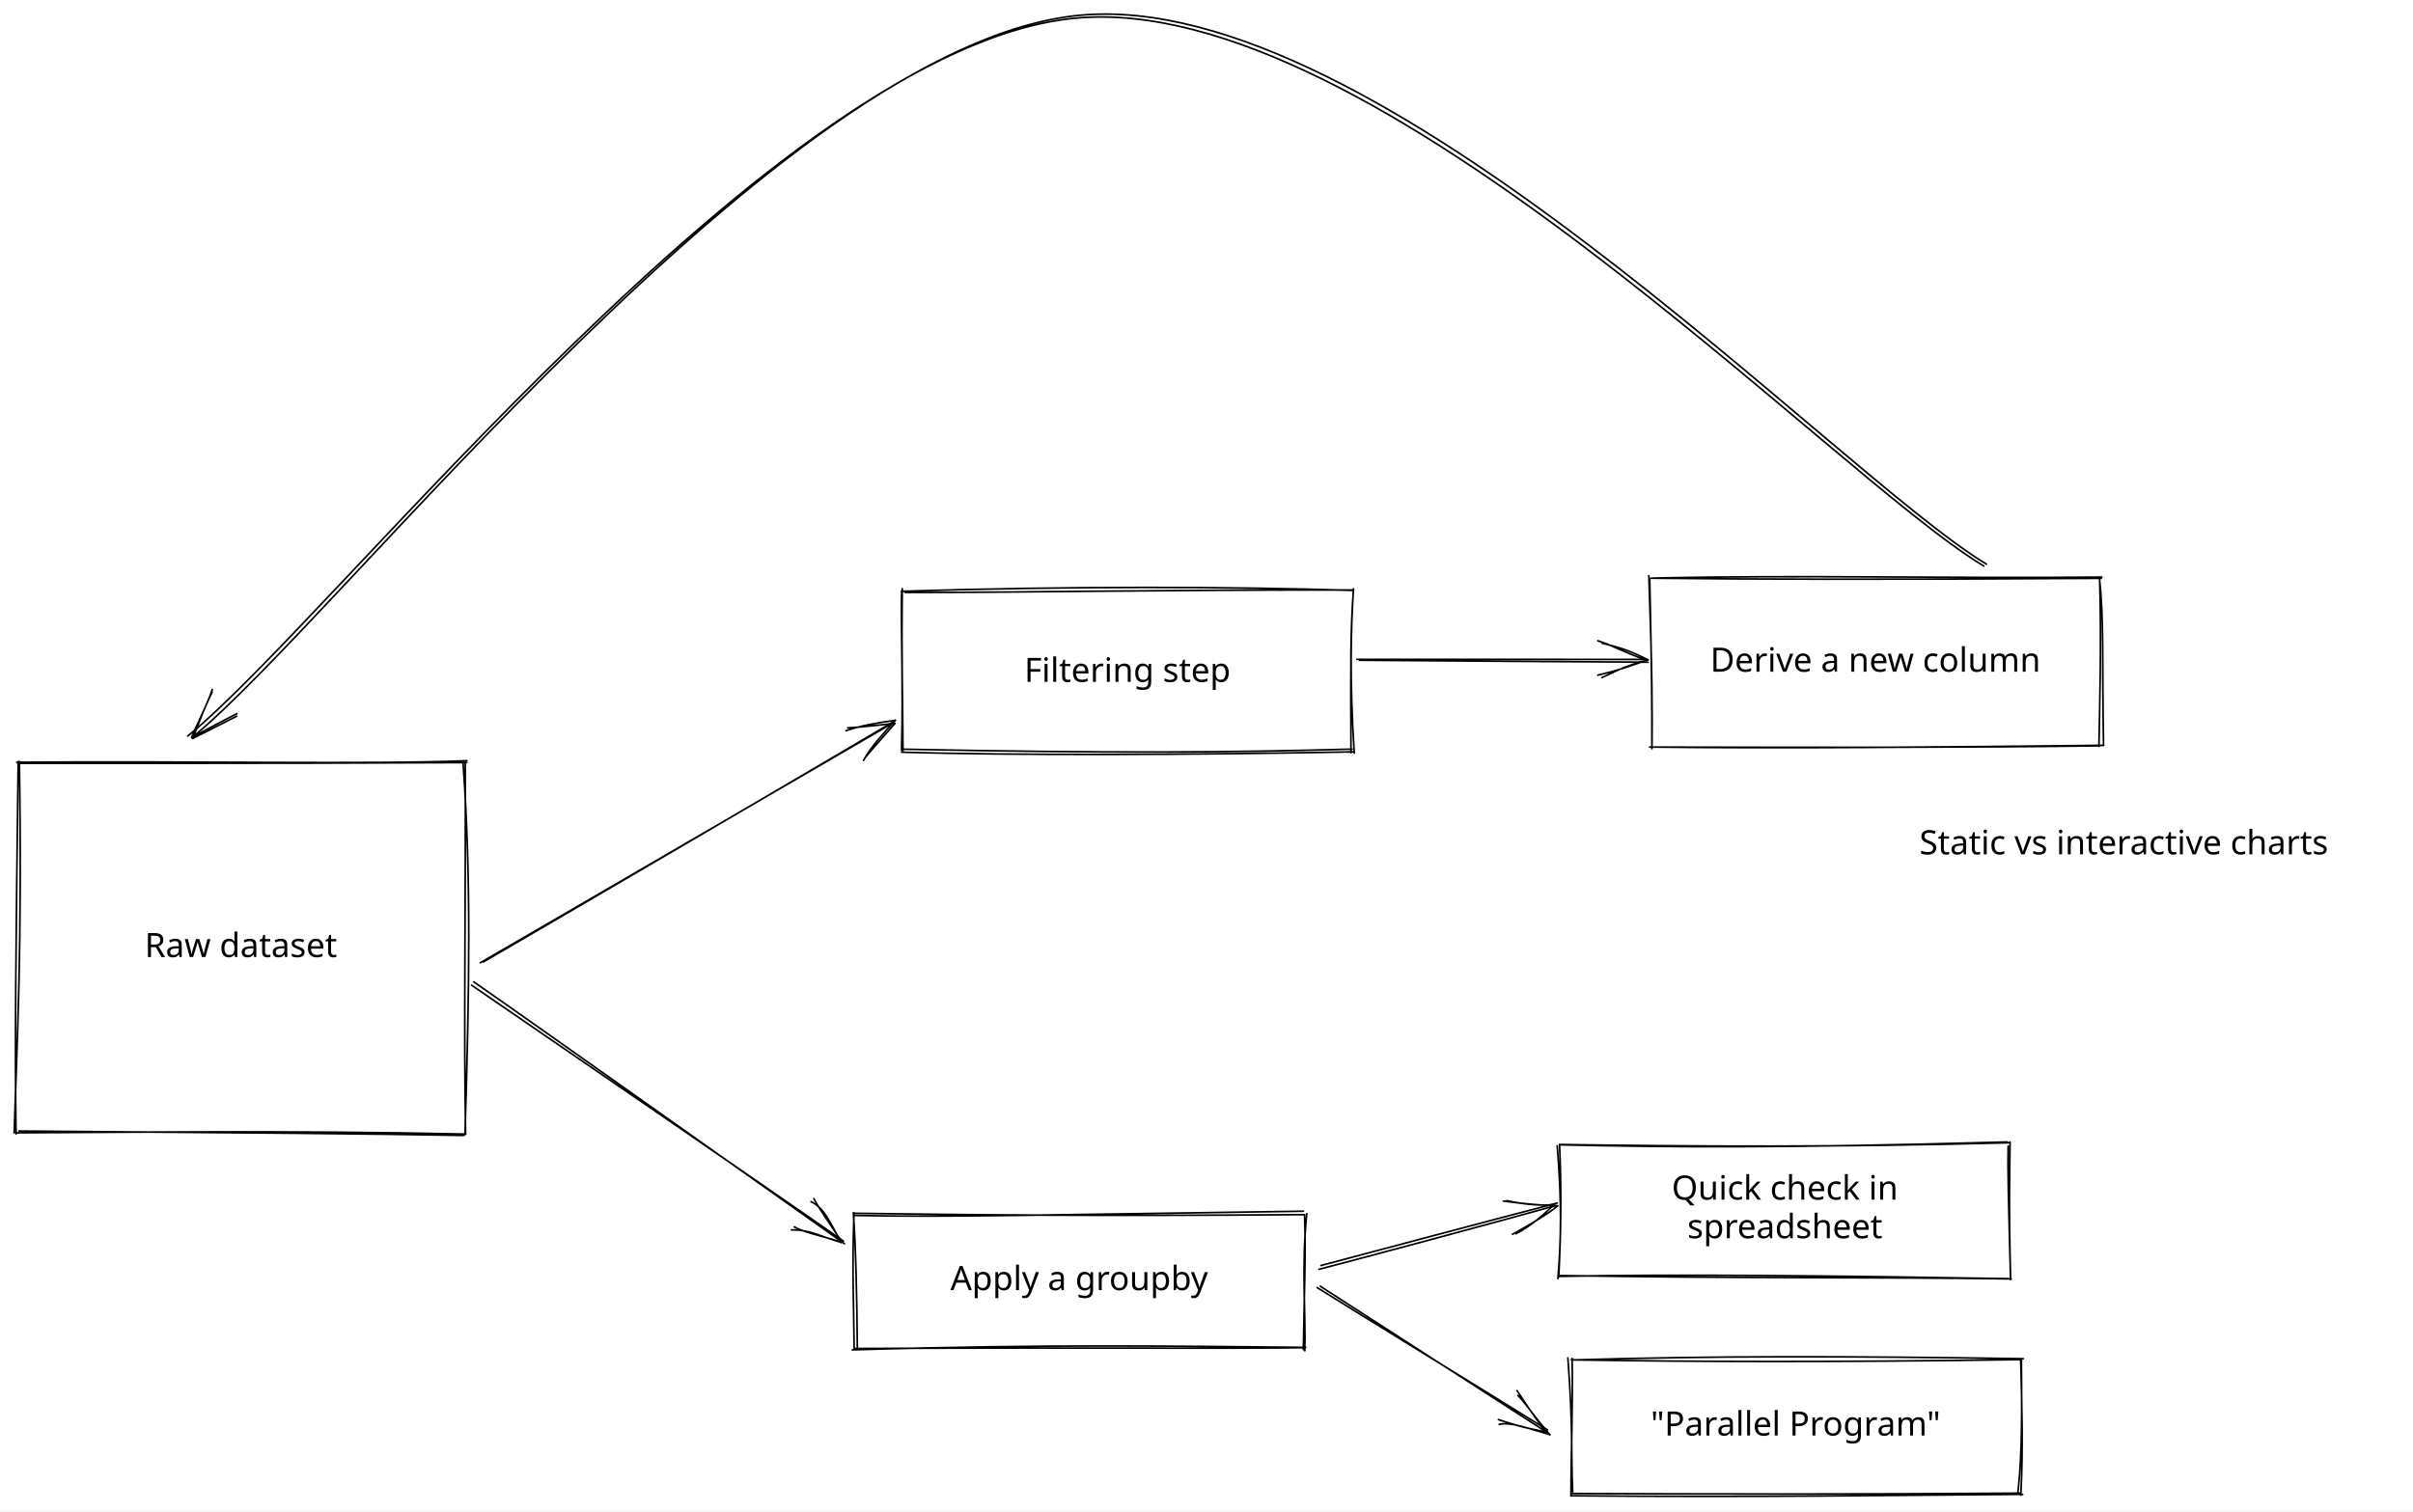
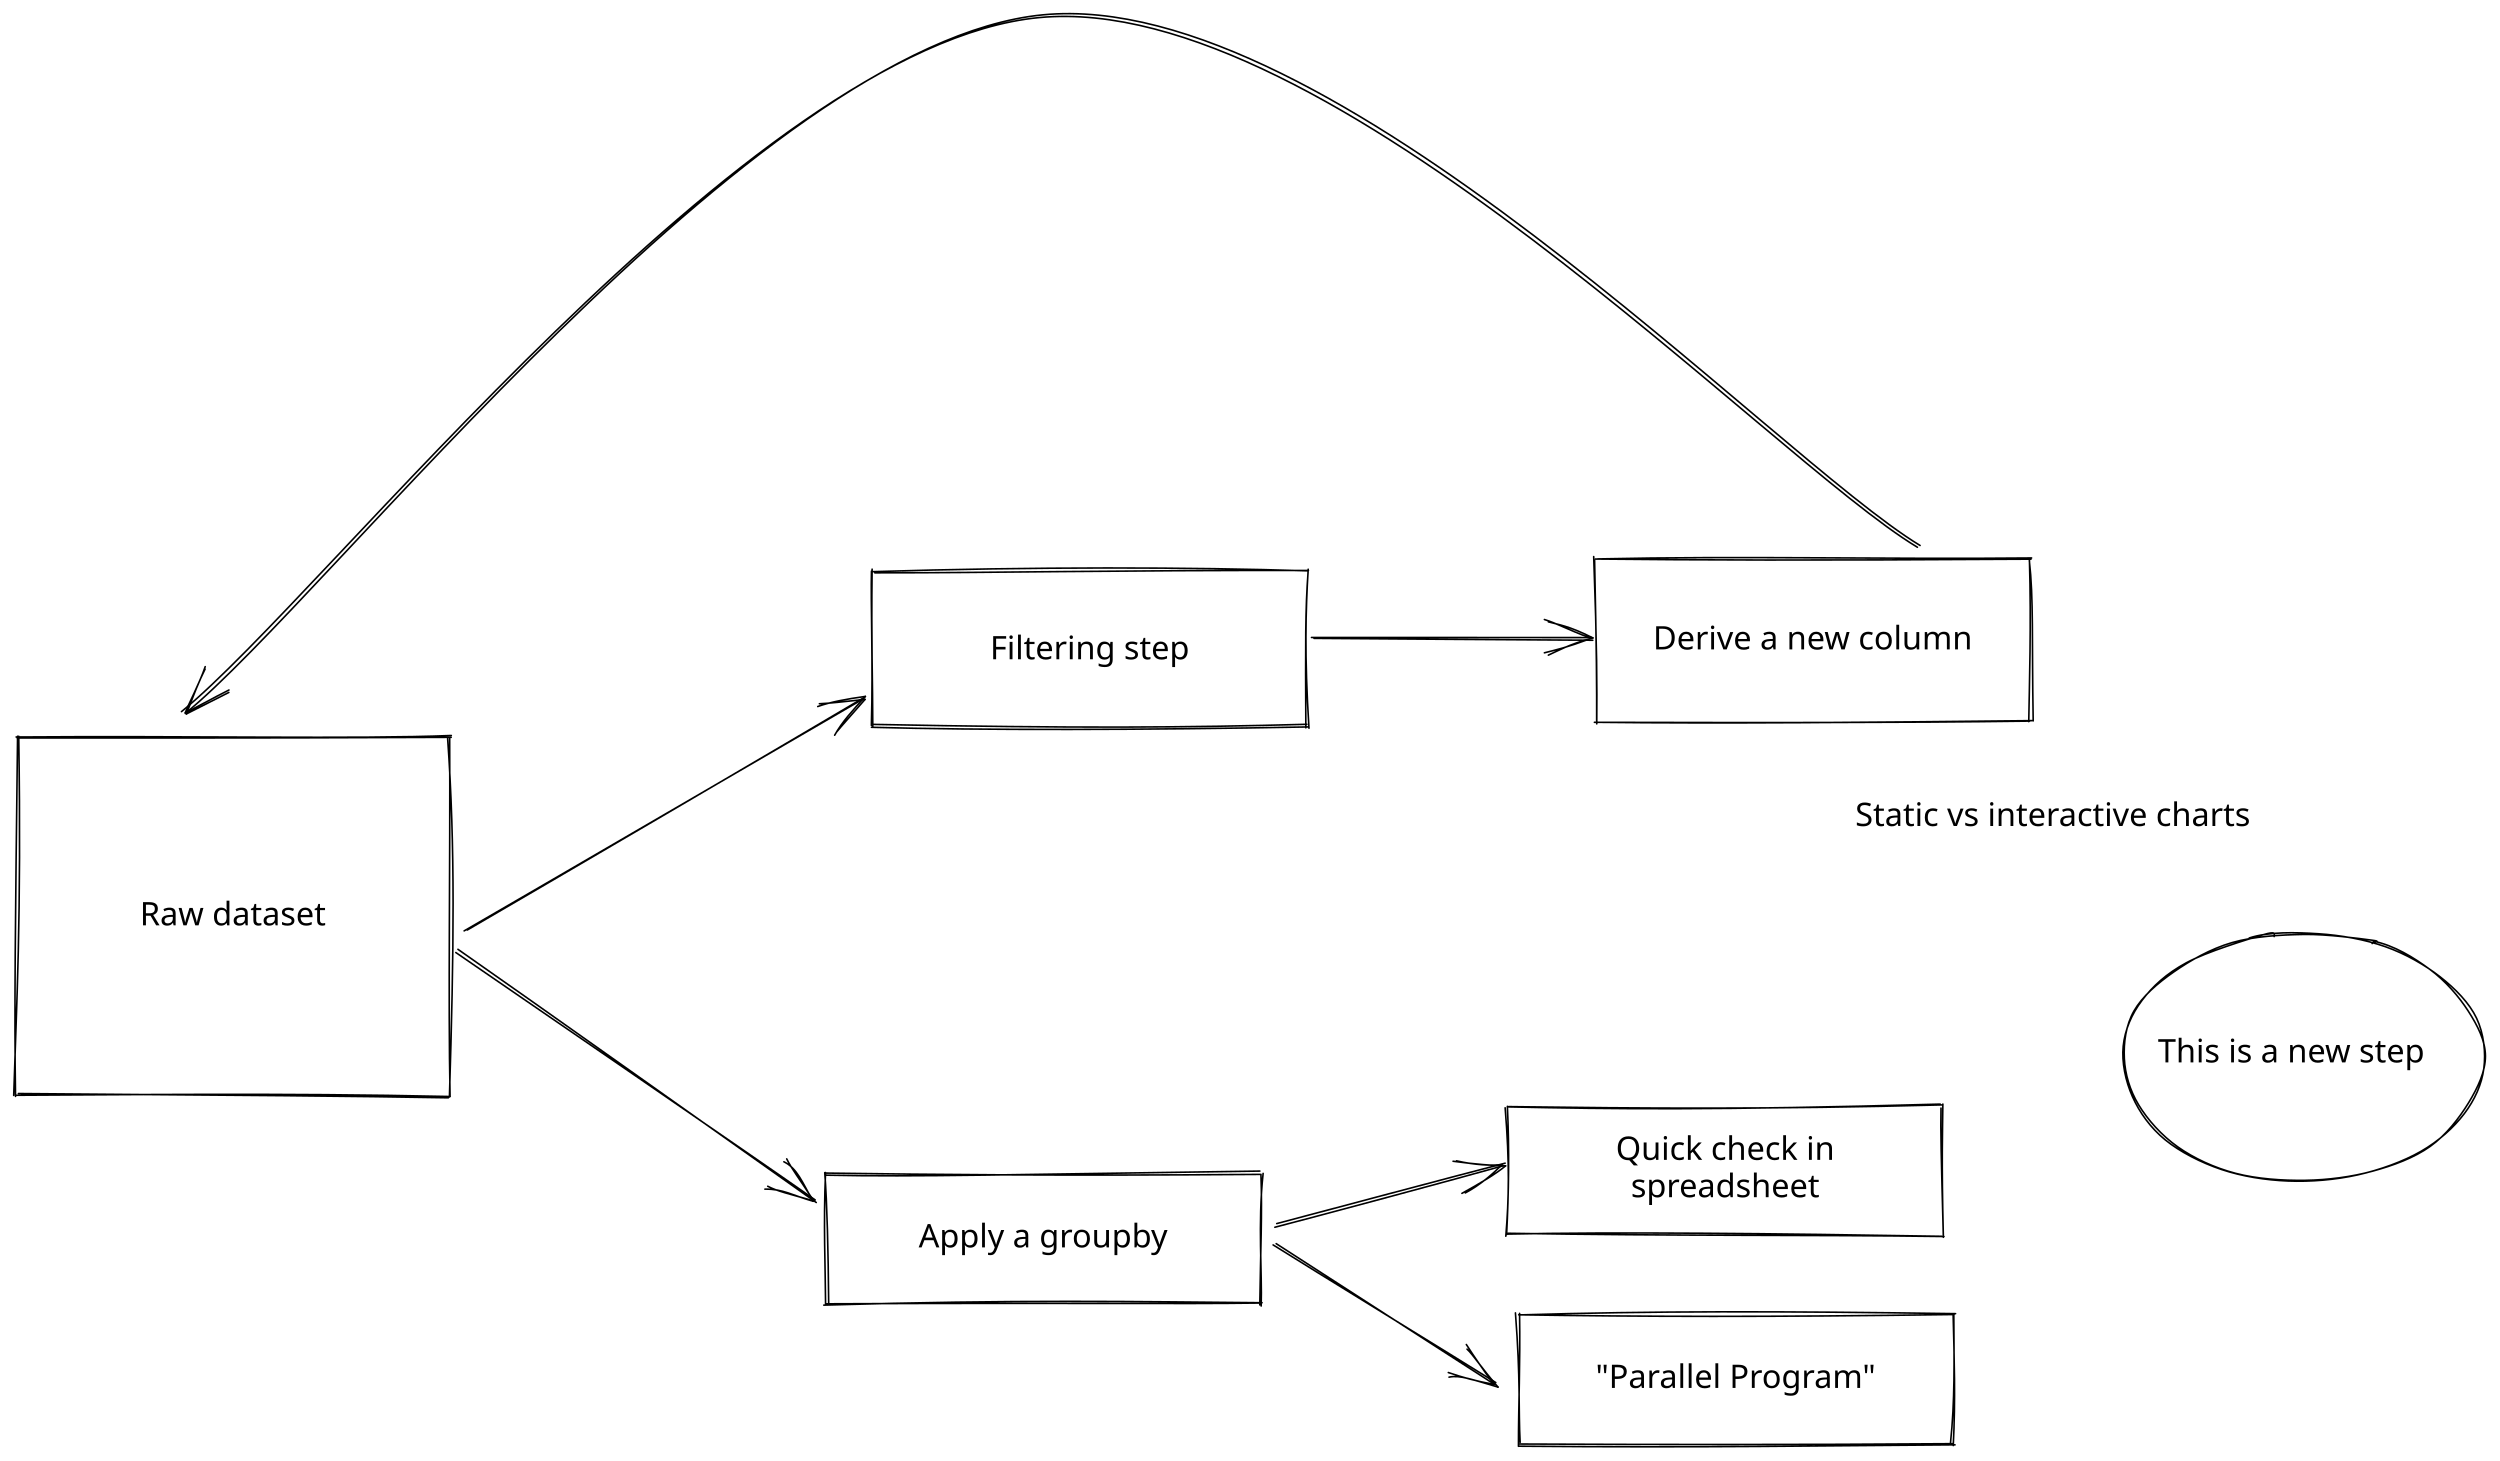
- <svg xmlns="http://www.w3.org/2000/svg" version="1.1" viewBox="0 0 1437.217 900.277" width="1437.217" height="900.277">
+ <svg xmlns="http://www.w3.org/2000/svg" version="1.1" viewBox="0 0 1540.548 900.277" width="3081.096" height="1800.554">
  
-   eyJ2ZXJzaW9uIjoiMSIsImVuY29kaW5nIjoiYnN0cmluZyIsImNvbXByZXNzZWQiOnRydWUsImVuY29kZWQiOiJ4nOVcXGtT28hcdTAwMTL9zq9wsV9j7Tx6Xlt161x1MDAxNoRHXGKBkEA2kLtblLBlW0F+RJIhZGv/+/ZcYmLJetmA7XVyTVx1MDAxNbY10qg10+d0n9bIf200XHUwMDFhm/HdyNv8rbHpfW25gd9cdTAwMGXd281cdTAwMTd2+41cdTAwMTdG/nCATSz5XHUwMDFlXHLHYSvZs1x1MDAxN8ej6Ldff+274bVcdTAwMTePXHUwMDAyt+U5N340doMoXHUwMDFlt/2h01x1MDAxYfZ/9WOvXHUwMDFm/df+P3b73n9Gw347XHUwMDBlnfQkTa/tx8Pw/lxcXuD1vUFcdTAwMWNh7//D743GX8n/jHWh14rdQTfwklx1MDAwM5KmjIGE5LdcdTAwMWVcdTAwMGZcdTAwMDeJsUCUXHUwMDExmnI+2cGPdvB0sdfG1lx1MDAwZZrspS3tZFx1MDAxY1r7L8/c8X6kTt5cdTAwMWbt0Pari8NblZ6141x1MDAwN8FpfFx1MDAxN9yPhNvqjcOMTVFcdTAwMWNcdTAwMGWvvY9+O+5hO81tn1x1MDAxY1x1MDAxN1xycVx1MDAxMNKjwuG421x1MDAxYnhRNHXMcOS2/PjObstcXN/9IPzWSLd8xW+GOlxcaFxyWlx1MDAxMlx1MDAwNsCJnLQmx0vhKKNcdTAwMDXn3HAmtYCcYS+HXHUwMDAxTlx1MDAwNVx1MDAxYfZcdTAwMGJJXqlpV27ruov2XHLak33i0Fx1MDAxZEQjN8RcdEv3u324ZCaVw4FQ0IZcdKUpXHUwMDEzk116nt/txXZcdTAwMWZGXHUwMDFjKZRhXHUwMDFhpFRGap2a4yXzXCI5lUCwZdJgbVx1MDAxOFx1MDAxZLRcdTAwMTNcdTAwMGb5Mz+sPTdcdTAwMWM9XGbfZmS/ZOy3pu/m3SvrYpmpP/990Pkw6n67YjtvW6/3z/pcdTAwMDfHL48mfU35Y+x9jTcnXHJ/vyjvdmrvXHUwMDE3855wZrf3XHUwMDA3m+7lzY7eoTf+9qDz6cDcbJ9v6XJr3TBcdTAwMWPezt3v5f7+eTdcdTAwMTZb4+bx3u7xu1x1MDAwZruhOlxcQL+td0EnOmT9t1x1MDAxZMBJP7ncXHUwMDFmUdhdQL9vzcuPw63PXt+92lVXzd7ng09v5lx1MDAxY4eHT6lDjUdt955cdTAwMWFcdTAwMTAz0kiqqGRcIvXhwFx1MDAxZlxcY+NgXHUwMDFjXHUwMDA06bZh6zplk42MwVx1MDAwNVx1MDAxNpvyg1xmgdFcZlx1MDAwNHJcdTAwMDTGXHUwMDE5XHUwMDA3UNrMzV/1Tryu/CXr+ItJcCRTYJRkXHUwMDEyKWN57CXSvlO6SmPHXHUwMDAzPXHJQSut02tYXHUwMDE4PdW6XCLjXHUwMDA0XHUwMDFl4YrpnFx1MDAwZlx1MDAwN/Gp/81LQuXU1j2371x1MDAwN3dT05b4KFr63r1toFx1MDAwNW7kxdlcdTAwMDGNPDyx7YmqqUO2XHUwMDAyvztIYI6X4oVTXlx1MDAxZftcdTAwMTj1Jzv0/XY7XHUwMDFix1toh4t9hlx1MDAwN/PE32Hod/2BXHUwMDFinJWYWYu92lxmglx1MDAwYl5cdEAhQHAw8yPw9LrDTj6aL03OfXVcdTAwMTDvtVx1MDAwMn/vfN1cdTAwMTEoqXa0XHUwMDAySijmXGKSSDaFQMlcdTAwMWSqqSCUXHUwMDE4XHUwMDA0ozF5u1x1MDAxNplA6FwiXHUwMDA0jcxDXHUwMDEwMzpGOMhMy5JThFmxvLv7jl9dnF50T76dvTqLX+1cXH7rn/3bsbzz+lC+/rh91jmIY1x1MDAwNYe9a341llx1MDAwYouNYECl47+k2Ijhr1xumlx1MDAxNFx1MDAwM4bRkmdYe1x1MDAxNjbLZ2ndscl4XHI2jXHkirApSrBZXGaPXHUwMDE4qbikgi0he5/ljepcdTAwMTHe+LzwuOdcdTAwMDdcdTAwMTjm/EG3XHUwMDExxd6oPELqqaNcdTAwMTZcdTAwMTYhZ8SXfITMWVpcdTAwMGLCe1x1MDAxMihBoVx1MDAxMJVcdTAwMTkqxXReMK4lnVx1MDAxYoX1dLemKOQobbVRXHUwMDAy30FOlVx1MDAxNJJcdTAwMWNVg0OEsqKXXHUwMDBiapjiy4MhgKNcdTAwMTmhqOiZ0ZxcYlZEJVx1MDAwNepcYpsrM2GEocaIXHUwMDAySlxyQSZB/oTHwzQx9okw1VxcZ4DxXGKYRrFcdTAwMWLG2/6gja6MjWm0Q6i2xva8xFx1MDAwMc1cdTAwMThm5lJQqVxyXv2EXHUwMDBm7NW5I8uWjlx1MDAxZDduXHUwMDE41Sg4THaHhypUXVx1MDAxYfqw8yTobnqD9lxmk7hBtYBcdTAwMDBRynBcdTAwMWNxLlx1MDAwYiZJh1xu3C4pxVx1MDAwMWLAKm0qXHUwMDA3fsGmwI3il8N+349x5E+G/iDOj3AylFtcdTAwMTbrPc9t51vxmrJteVJcdTAwMTjZXHUwMDFlp1x1MDAxM6X0UyNcdTAwMDVN8mXy+c9cdTAwMTele1f7sn01i26cdriRfX9a1s9Mfut3UkNrQOJUzJ9Z6IO3W01cdTAwMTW1hkTdnsSjYfTq9de1r1x1MDAxYlKC0lx1MDAxYVx1MDAwMakwiTJcdTAwMDJIOlx1MDAxZfZ4gZ5JXHUwMDExKFRcdTAwMWJcdTAwMDSM4CvO+rPmfy9cZkpMgSQsQXjXZdHbX0THO+Utdb5cdTAwMTN0XHUwMDA3o2jr/ZX0n1NcdTAwMTdcXFbSP0ujlF/I8rVE/TCsX73xO7XUhDFcdTAwMDGcPSbbrGWpSu3DVX7rhKCQXHUwMDEzXHUwMDE5YXT+skS9XHUwMDE3ry9BmWqCMuDIXHUwMDE1XHUwMDEx1JzSXHUwMDA3pMBEWNA0JVuJ9nmsNz5P++ygnLjxXHUwMDFhbmPg3TZaw2DcXHUwMDFmrLREOCPU5lx1MDAwNVCZubVwrFRBUlarIK5cdMHQXHUwMDA0899prCfUNVx1MDAwNaQ21GG4XHUwMDFiXHUwMDExXHUwMDAy/S5bnLk/njuac0o141x1MDAxMlx1MDAxM6glXHUwMDE2I6iiXHUwMDBlJ0DsXVx1MDAwM41JPytTQVx1MDAwZTJcdTAwMDNTmGRcdTAwMTJlc0go1Fx1MDAxMbFBacL4XHUwMDEz8LqmXCKoSVx1MDAxYzxcdTAwMGKOP2hAOYRaiGdy6lx1MDAwN8mBSVx1MDAxZvIpXHUwMDAxlEmUWc30TMkxW1x1MDAwNlx1MDAxMYJzpKhcdTAwMDRFXHUwMDAwqFCcQ8Eq6mippDS24I5cdTAwMTNqoMqqclx1MDAwMihY9SNcdKFqd05aXHUwMDBijpz2t5F9f3xhh1amXHUwMDE4aIbWQor5XHUwMDE5rT7lWlNGo0xyx1x1MDAxOMA0wlx1MDAxMKIyKZc9XHUwMDFltKOAXHUwMDExjrrc2NVcdTAwMTM6Z9dcdTAwMDJcdM2mOnh6RlxmQ0LKJDNcdTAwMTM+XHUwMDAzplx1MDAxZK1xXHUwMDFm5Fx1MDAwZsOVyNRuvicgmCdJwtGJVktoNlx1MDAwMVkwoc2B+Fx1MDAwMoMohytCwWp3pD2S6vspLlKAsldKjkhCJtLfsTSbzuaoXHUwMDEwlZxcdTAwMTBcdTAwMTlZYthkYOdcZqNcclx1MDAxNPmYXG5cdTAwMDdcZoYhjJ3AuZbG/NBk1lx1MDAxNIBshr6I14TA4YRmXHUwMDBmb2Ku6nBGKVx1MDAwZb4wXHUwMDFhUTWzv0ps2Fx1MDAxNyVJkYjZPyO4XHUwMDE08EhyrFxclpG5u5VP94zNcXBW5y9cdTAwMTD5bVx1MDAxMnz58p6Mdc8/9C+OYuHRcP3JkYGD0yQ1XHUwMDBlLKcsV/QmzEFyXHUwMDA0w1x1MDAwMIfdgF5i0TvDdalcdTAwMDArVrUltatENHtCVftZXHUwMDAyTFx1MDAxMvUk/nuSXHUwMDAwO41dXHUwMDE0TI2bqOFbJeW2YitwWmg/WlqqxCpuRVx1MDAwNV4nrtFh8XBUJcKmri2vuGrtq4Vibb1cdTAwMTZoZb1cdTAwMTbJ3pbYyfz3oHT37vZ6a7fpXHUwMDA1hzQ+OjjWXHUwMDFmfj9orjtcdTAwMWMxZ3cosqqkRFx1MDAxOJlZmJakKtxClWpitFx1MDAwML3MNZ4ltVx1MDAxMF2o1VK7ck1opI3FQ3FC8CV1v1x1MDAxMVr9+eLz/uvL+Czw31/v9bhcdTAwMGLrWK1dbll1ScPwjNWWXHUwMDE1/c4qWpdfyJzmnvtcdTAwMTeXJ+yD9IM3u1x1MDAxMH1++fXzl73LXHUwMDA1jG5cdTAwMWJ+J5dbh2fhrrd3XHUwMDAxg0/hbUv0XHUwMDE3Vlxc1ipzZ3JZxWXBKte8Yf7MXHUwMDEwupDyyyw2rfe2tWVTUcOmqFxuySrYdL7KsrJr3TBcdFpcdTAwMDKZ1nmiXHUwMDAy/ihPfF5eszVcdTAwMWFcdTAwMDV3XHK3kVxc2tXdaovK9flAPsXJm1pcdTAwMGLByupcdTAwMGKTolxug1SAoELAI0BYz81rXG5CzFx1MDAwZlx1MDAxY4bKTlPFUN/J6Ts8zCjMaVx1MDAxNMpI1M5W3S1cdTAwMGaHjDiCSWozScBMs+yGtOCOMlx1MDAwNjmBXHUwMDAzXHUwMDA1yCSbk1WpRGPGYzLL9X+CcjKXSlx1MDAxYVx1MDAwMpzjXGYxQSb+2EiryYKjXHUwMDE4toNmdGZccn1jOWtq0CQhjNJEXHUwMDExY280KG5cbiZJh6MmXHUwMDAzdClNmObVNpXDvmDTj1R9qfRk+yr4cNrbRvb9aVx1MDAwMlxyKovJnCE2gM9fLolcdTAwMDbxhTd4t3d7yPm3fnxxcrizf7juZEZcdCVcdTAwMGVIRYCBUorCdE7BXHJzpL27gUwllSBK5CxbuUhDS7hcdTAwMDKzYonWVlx1MDAxZjvxmzftq63PrYCFveb+kalYmvEzS7QlXHLD4iXasrTULOlXPkBpt99cdTAwMTlrgaGxlvwqpZSufkZBSqU1xsb5K1P1brG+zCdqmFx1MDAwZohx6IqYr0xQXHUwMDE17/xTtJNyJVl6vStRVE/O1Z6kqN6N/dZ1o9Xz8L8/aPyBw1x1MDAxNmJcblx1MDAxMvW8isf6MmsrXHUwMDE3Kq9mhPO8vMrZnbW6XHUwMDE2oZVKi1ev3DFga1x1MDAwMIbMn5vUM+GaXCJUSyulNLWVXHUwMDBlKoHny1x1MDAxZNIhmlx1MDAxOcxcdTAwMDWMfVxuVy6v4mFcdTAwMTd1g2RGa0WsaOBFuHLlXHUwMDE4+1x1MDAxMIWR2q5ccmd58GpOlJQgflx1MDAxZZ2VPChgNGhMylx1MDAxOVxiZUTxQVx1MDAwMeOgp1IuXHUwMDAwx0ajzMwqsaeImtmrdlx1MDAwNDDJtFD26TKOSqpgXHUwMDEyziSXWinBtOF2+b6psqmcXHUwMDAwXG42/UhCq9KR7auZ9+G0t43s+5OElqj+xVx1MDAxM6GxkT5m1Y7oxd+O5DvZfNXVrYPWuUtOO2tfNsJ8Qzpa2p9cZkC+YkRP05lg1JFcdTAwMDbHXHUwMDFlW9E5s+H/31x1MDAxMVrSXG4tnokxK1x1MDAxMVpH+1/lJ/bpSrNX58dtc7zduVx1MDAxZfT+n4TWLIVRPkBzmvvjXGKtn+amlVx1MDAxNJVcdTAwMTUmZGNtmMkm9LOYr1x1MDAxZVx1MDAxZWvLfIzWMVx1MDAxZphVMd+cz0RQXCKAXGKSUYQrXHUwMDExWjhcdTAwMDKZ/HDZQuuPzVx1MDAxMzd0g8BcdTAwMGJcdTAwMWEn4bBcdTAwMWK6/T82V3r/akZcdTAwMTTPXHUwMDBirFJ7ayFZKa2AVkJSMZx2UGr+p5TqOWpNIalRPIGyXHUwMDA0xJJlnnRcbpGgtENcdTAwMTRqLmV/OIgs8dfXUFx1MDAxYqBcdTAwMWRcXNlcdTAwMDXAXHUwMDE080Ba8kyEXHUwMDE2jqBEgSGA3EFkcVx0nf2dIYXEsWpx9cj4MYe4mkNcdTAwMTRl5Ep2va7hXHUwMDA0XHUwMDE5RCkqJGhSfIxcXDucMy6U/ZlcdTAwMGJcdTAwMGWUPHFccnE9aKdtUjhKyOj2MThOXGYpeXxcdTAwMDJcdTAwMWPDOJco4SnGXHUwMDA2XHUwMDBlUDDqh1JXlc5sX1x1MDAwNTdOu9vIvtvMJTnBpjtcdTAwMWHZdYneZDrQrf32XHUwMDAz0adXuXnje7fbReD90kleliOT8bRU5Nlr/evvjb//XHUwMDAxMOFF0yJ9
+   eyJ2ZXJzaW9uIjoiMSIsImVuY29kaW5nIjoiYnN0cmluZyIsImNvbXByZXNzZWQiOnRydWUsImVuY29kZWQiOiJ4nOVcXGtT28hcdTAwMTL9zq9wsV9j7Tx6Xlt161x1MDAxNu9cdTAwMTBcdTAwMDIhgWwgd7coYcu2QH5Eknlt7X/fXHUwMDFlQyxZL1x1MDAxYrC9Tq53XHUwMDBix1x1MDAxYWnUmulzuk9rpL/WarX1+H7grf9WW/fuXHUwMDFhbuA3Q/d2/Y3dfuOFkd/vYVx1MDAxM1x1MDAxYv2O+sOwMdqzXHUwMDEzx4Pot19/7brhtVx1MDAxN1x1MDAwZlx1MDAwMrfhOTd+NHSDKFx1MDAxZTb9vtPod3/1Y69cdTAwMWL91/49crvef1x1MDAwNv1uM1x1MDAwZZ3kJHWv6cf98PFcXF7gdb1eXHUwMDFjYe//w9+12l+jvynrQq9cdTAwMTG7vXbgjVx1MDAwZVx1MDAxODWlXGYkJLv1qN9cdTAwMWJcdTAwMTlcdTAwMGJEXHUwMDE5oSnn41x1MDAxZPxoXHUwMDFiT1x1MDAxN3tNbG2hyV7S0lx1MDAxY41DY2/r1Fx1MDAxZO5F6vjT4TZtvj0/uFXJWVt+XHUwMDEwnMT3weNIuI3OMEzZXHUwMDE0xWH/2vviN+NcdTAwMGW208z28XFRXHUwMDFmXHUwMDA3ITkq7Fx1MDAwZtudnlx1MDAxN0VcdTAwMTPH9Fx1MDAwN27Dj+/tttT1PVx1MDAwZcJvtWTLXHUwMDFk/jLU4UJr0JIwXHUwMDAwTuS4dXS8XHUwMDE0jjJacM5ccmdSXHUwMDBiyFx1MDAxOLbVXHUwMDBmcCrQsF/I6JOYduk2rttoX6853idcdTAwMGXdXjRwQ5ywZL/bp0tmUjlcdTAwMWNcYlx1MDAwNW2YUJoyMd6l4/ntTmz3YcSRQlx1MDAxOaZBSmWk1ok53mheJKdcdTAwMTJcYraMXHUwMDFirFxyg/3myEP+zFx1MDAwZWvHXHJcdTAwMDdPw7dcdTAwMWXZXHUwMDFmKfut6TtZ90q7WGrqz37vtT5cdTAwMGbaXHUwMDBml2z7Q+Pd3ml3/2jrcNzXhD/G3l28Pm74+01xt1x1MDAxM3u/mfWEU7t9PNi0L2629Ta98Td7ra/75mbzbENcdTAwMTdb64Zh/3bmfi/29s7asdhcdTAwMTjWj3Z3jj5+3lx01cFcdTAwMWP6bXxcZlrRXHUwMDAx635oXHUwMDAxTvrxxd6Aws5cdTAwMWP6/WC2vvQ3rryue7mjLuudq/2v72dcdTAwMWOHp38lXHUwMDBlNVx1MDAxYzTdR2pAzEgjqaKSicSHXHUwMDAzv3eNjb1hXHUwMDEwJNv6jeuETdZSXHUwMDA251hswlx1MDAwZlJcdTAwMDRGU1x1MDAxMMhcdTAwMTBcdTAwMThnXHUwMDFjQGkzM39VO/Gq8pes4i8mwZFMgVGSSaSMxbGXSPpO6CqJXHUwMDFkT/TEJVx1MDAwN620Tq5hbvRU6YqMXHUwMDEzeIYrJnPe78Un/oM3XG6VXHUwMDEzW3fdrlx1MDAxZtxPTNvIR9HST+5tXHItcCMvTlx1MDAwZmjk4YltT1RNXHUwMDFjslx1MDAxMfjt3lxi5ngpXjjh5bGPUX+8Q9dvNtNxvIF2uNhnuD9L/O2HftvvucFpgZmV2KvMILjgpVx1MDAwMFx1MDAxNFx1MDAwMlx1MDAwNFx1MDAwNzM7XHUwMDAyT65b7PiL+Vbn3Ff78W4j8HfPVlx1MDAxZIGSakcroIRijiCJZFx1MDAxM1xilNyhmlxuQolBMFx1MDAxYZO1a55cdITOQ9DILFx1MDAwNDGjY4SDTLUsOEWYXHUwMDE2y9s7XHUwMDFm+eX5yXn7+OH07Wn8dvvioXv6b8fy1rtcdTAwMDP57svmaWs/jlx1MDAxNVx1MDAxY3Su+eVQzi02glx1MDAwMZWM/4JiI4a/MmhSXGZcdTAwMThGS55i7WnYLJ6lVccm41x1MDAxNdg0xpFLwqYowGY+PGKk4pJcbraA7H2aN6pneOPrwuOuXHUwMDFmYJjze+1aXHUwMDE0e4PiXGKpJ46aW4ScXHUwMDEyX7JcdTAwMTEyY2klXGJcdTAwMWZJoFx1MDAwMIVClGaoXHUwMDE003nBuJZ0Zlx1MDAxNFbT3YqikKO01UZcdPxcdTAwMDY5UVJcdTAwMTjlqFx1MDAxYVx1MDAxY1wilFx1MDAxNb1cXFDDXHUwMDE0X1x1MDAxY1xmXHUwMDAxXHUwMDFjzVxiRUXPjOZEsDwqKVBH2FxcmVx0I1xmNUbkUGpcYjJcdPInPFx1MDAxZqYjY19cYlPNdVxuXHUwMDE4z4BpXHUwMDE0u2G86fea6MrYmEQ7hGpjaM9LXHUwMDFj0IxhZi5cdTAwMDWV2uDVj/nAXp07sGzp2HHjhlGNgsOkd3iqQlWloU87j4PuutdrTjGJXHUwMDFiVFx1MDAwYlxiXHUwMDEwpVxmx1x1MDAxMecyZ5J0qMDtklJcdTAwMWMgXHUwMDA2rNSmYuDnbFxu3Cje6ne7fowjf9z3e3F2hEdDuWGx3vHcZrZcdTAwMTWvKd2WJYWB7XEyUUr+VUtAM/ox/vefb1xu9y73Zfup59046XAt/f2yrJ+Z7NbvpIbWgMSpmD2z0PtcdTAwMWY26ipq9Im6PY5cdTAwMDf96O27u5WvXHUwMDFiUoLSXHUwMDFhXHUwMDAxqTCJMlx1MDAwMkgyXHUwMDFl9niBnklcdTAwMTEoVFx1MDAxYlx1MDAwNIzgS8760+Z/L1xmSkyBJCxAeFdl0ZvfRMs74VxydbZcdTAwMWS0e4No49Ol9F9TXHUwMDE3XFxU0j9No1x1MDAxNF/I4rVE9TCsXr3xO7VUhDFcdTAwMDGcPSfbrGSpUu3DVXbrmKCQXHUwMDEzXHUwMDE5YXT2skS1XHUwMDE3ry5BmXKCMuDIJVx1MDAxMdSM0lx1MDAwN6TARFjQJCVbivZ5rje+Tvtso5y48Wpurefd1lx1MDAxYf1g2O0ttUQ4JdRmXHUwMDA1UJG5lXAsVUFSlqsgrlx0wdBcdTAwMDSz32msJtRcdTAwMTVcdTAwMDWkNtRhuFx1MDAxYlx1MDAxMVx1MDAwMv0uXZx5PJ47mnNKNeNcdTAwMTJcdTAwMTOoXHUwMDA1XHUwMDE2I6iiXHUwMDBlJ0DsXVx1MDAwM41JPytSQVx1MDAwZTJcdTAwMDNTmGRcdTAwMTJlc0jI1Vx1MDAxMbFBacL4XHUwMDBi8LqiXCKoTlx1MDAxYzxcdTAwMGKOP2hAOYRaiKdy6ifJgUlcdTAwMWbyKVx1MDAwMZRJlFnN9ErJMV1cdTAwMDZcdTAwMTGCc6SoXHUwMDA0RVx1MDAwMKhQnEPOKupoqaQ0tuCOXHUwMDEzaqDMqmJcdTAwMDLIWfUjXHShcndcdTAwMWW15lx1MDAxYznpby39/fzCXHUwMDBlLU0x0FxmrYVcdTAwMTSzM1p1yrWijEaZ5I4xgGmEIUSlUi57PGhHXHUwMDAxI1x1MDAxY3W5sasndMauOVx1MDAxMppNdfD0jFx1MDAxOIaElEpmxnxcdTAwMDZMO1rjPshcdTAwMWaGK5Gq3XxPQDBPkoSjXHUwMDEzLZfQbFx1MDAwMjJnQptcdTAwMDHxOVx1MDAwNlFcdTAwMGVXhILV7kh7JNH3XHUwMDEzXFykXHUwMDAwZa+UXHUwMDFjkYRMpL9jaTqdzVAhKjghMrLEsMnAzlx1MDAxOUZcdTAwMWLI8zFcdTAwMTVcdTAwMGVcdTAwMThcZkNcdTAwMTg7gXMtjfmhyawuXHUwMDAw2VxmfVx1MDAxMa9cdIHDXHRNXHUwMDFmXsdcXNXhjFJcdTAwMWN8YTSiamp/pdiwXHUwMDFmSkZFXCJm/zOCS1x1MDAwMc8kx9JlXHUwMDE5qbtb2XTP2Fx1MDAxY1x1MDAwN2d19lx1MDAwMpHfJMG3b5/IUHf8XHUwMDAz//wwXHUwMDE2XHUwMDFlXHJXn1x1MDAxY1x1MDAxOTg4TVLjwHLKMkVvwlx1MDAxYyRHMFxmcNhccuhcdTAwMDVcdTAwMTa9U1xcl1xisHxVW1K7SkSzXHUwMDE3VLVfJcAkUS/iv1x1MDAxN1x0sJPYRcFUu4lqvlVSbiO2XHUwMDAyp4H2o6WFSqzkVlTgteJcblx1MDAxZFx1MDAxNvdcdTAwMDdlXCJs4tqyiqvSvkooVtZrgZbWa5HsbYmdzH5cdTAwMGZKt+9vrzd26l5wQOPD/SP9+ff9+qrDXHUwMDExc3aHXCKrSkqEkamFaaNUhVuoUk2MXHUwMDE2oFx1MDAxN7nGs6BcdTAwMTaic7VaaleuXHSNtDF/KI5cdL6g7jdAq6/Or/beXcSngf/perfDXVjFau1iy6pcdTAwMGJcdTAwMWGGV6y2LOl3WtG6+EJmNPfMP784Zp+lXHUwMDFmvN+B6Grr7urb7sVcdTAwMWNGt1x0v5OLjYPTcMfbPYfe1/C2IbpzKy5rlbozuajismCla94wf2ZcYl1I+GVcdTAwMWGbVnvbyrKpqGBTVIVkXHUwMDE5bDpbZVnZtW6YXHUwMDA0LYBMqzxRXHUwMDAxf5Ynvi6v2Vx1MDAxOFxmgvuaW1x1MDAxYl3a5f1yi8rV+UA2xcmaWlx0wdLqXHUwMDBik6JcZoNUgKBCwDNAWM3NK1xuQsxcdTAwMGZcdTAwMWOGyk5TxVDfyck7PMwozGlcdTAwMTTKSNTOVt0tXHUwMDBlh4w4gklqM0nATLPohrTgjjJcdTAwMDY5gVx1MDAwM1x1MDAwNUglm+NVqURjxmNSy/V/gnIyl0pcdTAwMWFcdTAwMDKc41xmMUHG/lhLqsmCo1x1MDAxOLaDZnRqXHJ9bTFratAkIYzSRFx1MDAxMWNvNChuciZJh6MmXHUwMDAzdClNmOblNlx1MDAxNcM+Z9OPVH0p9WT7yflw0tta+vtlXHUwMDAyXHJKi8mcITaAz14uiXrxudf7uHt7wPlDNz4/PtjeO1h1MqOEXHUwMDEyXHUwMDA3pFwiwEApRWEyp+CGOdLe3UCmkkpcdTAwMTAlMpYtXaShJVxcgVmyRGuqL634/fvm5cZVI2Bhp753aEqWZvzMXHUwMDEybUHDMH+JtigtNU36XHUwMDE1XHUwMDBmUNLtd8aaY2isJL9SKaXLn1GQUmmNsXH2ylS1W6wu84lcbuZcdTAwMDNiXHUwMDFjuiTmK1x1MDAxMlT5O/9cdTAwMTTtpFxcSZZcXO9SXHUwMDE01YtztVx1MDAxNymqj0O/cV1rdDz86/dqf+CwhZiCRFx1MDAxZK/ksb7U2sq5yqsp4TwrrzJ2p62uRGip0uLlK3dcZthcdTAwMWGAIbPnJtVMuKJcYtXSSilNbaWDSuDZcod0iGZcdTAwMDZzXHUwMDAxY5/ClYureNhF3SCZ0VpcdTAwMTErXHUwMDFheFx1MDAxZa5cXDnGPkRhpLZrw1lcdTAwMTa8mlx1MDAxMyUliJ9HZ41cdTAwMWVcdTAwMTQwXHUwMDFhNCblXGaEMlwi/6CAcdBTKVx1MDAxN4Bjo1FmppXYS0TN9FU7XHUwMDAymGRaKPt0XHUwMDE5RyWVM1x0Z5JLrZRg2nC7fN+U2VRMXHUwMDAwOZt+JKFV6sj2U8/6cNLbWvr7RUJLlL/xRGhspM9ZtSM68cOh/Cjrb9u6sd84c8lJa+XLRphvSEdL+8pcdTAwMDDkK0b0JJ1cdEZcdTAwMWRpcOyxXHUwMDE1nTNcdTAwMWT+/1x1MDAxZKElrdDiqVx1MDAxOLNcdTAwMTShdbh3J7+yr5eavT07apqjzdZ1r/P/JLSmKYziXHUwMDAxmtHcXHUwMDFmR2j9NDetpCitMCFcdTAwMWJrw0w6oZ/GfNXwWFnmY7SK+cAsi/lmfCaCXHUwMDEyXHUwMDAxRJCUXCJcXIrQwlx1MDAxMUjlh4tcdTAwMTZaf6xcdTAwMWa7oVx1MDAxYlx1MDAwNF5QO1x1MDAwZfvt0O3+sb7U+1dTonhWYFx1MDAxNdpbXHTJUmlcdTAwMDW0XHUwMDE0korhtINSsz+lVM1RK1xuSY3iXHSUJSA2WuZJJ1x1MDAxMFx0SjtEoeZS9sVBZIFvX0NtgHZwZVx1MDAxN1x1MDAwMFPMXHUwMDAzacEzXHUwMDExWjiCXHUwMDEyXHUwMDA1hlx1MDAwMHJcdTAwMDeR+SV09j1DXG6JY9ni6pnxY1x1MDAwNnE1gyhKyZX0el3DXHQyiFJUSNAk/1x1MDAxOLl2OGdcXCj7mlx1MDAwYlx1MDAwZZS8cFxycTVoJ21SOErI6PYxOE5cZil4fFx1MDAwMlx1MDAxY8M4lyjhKcZcdTAwMDZcdTAwMGWQM+qHUlelzmw/OTdOultLf5exmVx1MDAxN1x1MDAwNP4gKlx1MDAxNFe0qlYkmFx1MDAxMoqkXHUwMDE4YerboFx1MDAxZW6/3UHofonCmPWOjtyru08rv85cdTAwMTCHwNh7iEZJyVx052LylTNMS4dybojVmqhwXHUwMDE3+NwlY459slx1MDAwZVx1MDAxZN+ui1dF75NcdTAwMWPd0iRGW1hYemX5p1wicMowL1x1MDAxNHKZb2zTyj63mlKCi3p5IC2/+Vx1MDAwMJJqsG/anNldu2d7p+x+Q4Zbd+2dXHUwMDFi5LfOh8u9lXdXoNQhmPBxKoR9Od+Et+Jv20jxwzUmJLDAXHUwMDAwrGXeP/Or1LWkXGKd9Nv8luOOeMblZcSnXHUwMDFkP6rh/4/P3T77LUlcdTAwMGJaml5g1SPq1p5cdTAwMDLRujtcdTAwMTjY9eveOGzj5PjNp8tP+l6/8b3bzbx//NJcdTAwMWF9bK8jJFvIeHZq/vp77e9/XHUwMDAwNSvTOyJ9
  <defs>
    <style>
      @font-face {
        font-family: "Virgil";
        src: url("https://unpkg.com/@excalidraw/excalidraw-next@0.11.0-120c8f3/dist/excalidraw-assets/Virgil.woff2");
      }
      @font-face {
        font-family: "Cascadia";
        src: url("https://unpkg.com/@excalidraw/excalidraw-next@0.11.0-120c8f3/dist/excalidraw-assets/Cascadia.woff2");
      }
    </style>
  </defs>
-   <rect x="0" y="0" width="1437.217" height="900.277" fill="#ffffff" />
+   <rect x="0" y="0" width="1540.548" height="900.277" fill="#ffffff" />
  <g stroke-linecap="round" transform="translate(10 454.3776) rotate(0 133.6701 110.329)">
    <path d="M-0.04 -0.23 C105.53 -1.07, 211.09 1.17, 268.1 -1.15 M0.59 0.38 C63.63 0.28, 126.47 0.63, 268.02 -0.02 M265.84 0.76 C270.56 67.15, 269.72 131.42, 266.94 221.6 M267.1 0.37 C267.48 80.42, 266.11 160.23, 267.34 221.35 M266.25 222.12 C206.82 221.06, 146.2 220.59, 1.34 219.48 M267.4 221.31 C164.04 218.98, 59.76 220.34, -0.1 220.55 M-1.55 220.63 C0.11 165.16, 3.3 112.88, 1.55 -0.67 M-0.43 221.23 C-1.23 168.66, -0.55 114.73, 0.82 -0.67" stroke="#000000" stroke-width="1" fill="none" />
  </g>
  <g transform="translate(15 553.2066) rotate(0 128.5 11.5)">
    <text x="128.5" y="17" font-family="Virgil, Segoe UI Emoji" font-size="20px" fill="#000000" text-anchor="middle" style="white-space: pre;" direction="ltr">Raw dataset</text>
  </g>
  <g stroke-linecap="round" transform="translate(537.5153 351.7606) rotate(0 134 48)">
    <path d="M1.55 1.23 C73.37 1.3, 150.63 -0.41, 268.76 -0.23 M0.56 0.5 C98.26 -2.58, 197.69 -2.31, 268.55 0.01 M268.62 -0.98 C267.11 24.28, 266.26 51.84, 269.1 96.96 M268.57 0.5 C266.8 23.52, 266.92 45.3, 267.16 96.71 M267.78 94.56 C195.54 96.55, 125.52 97.14, 0.93 94.63 M268.74 96.19 C168.08 98.11, 66.12 98.31, -0.5 96.41 M0.32 95.79 C0.27 67.85, -0.66 44.45, -0.1 -1.02 M-0.56 95.24 C0.53 57.36, -1.05 19.13, -0.5 0.2" stroke="#000000" stroke-width="1" fill="none" />
  </g>
  <g transform="translate(542.5153 388.2606) rotate(0 129 11.5)">
    <text x="129" y="18" font-family="Virgil, Segoe UI Emoji" font-size="20px" fill="#000000" text-anchor="middle" style="white-space: pre;" direction="ltr">Filtering step</text>
  </g>
  <g stroke-linecap="round">
    <g transform="translate(286.5387 572.6363) rotate(0 122.4101 -70.78334)">
      <path d="M-0.53 0.99 C40.24 -22.51, 203.12 -117.45, 243.96 -141.12 M1.39 0.47 C42.6 -23.4, 205.85 -119.08, 246.22 -143.01" stroke="#000000" stroke-width="1" fill="none" />
    </g>
    <g transform="translate(286.5387 572.6363) rotate(0 122.4101 -70.78334)">
      <path d="M228.79 -121.3 C232.54 -125.9, 237.31 -131.04, 246.51 -141.64 M227.79 -119.58 C232.3 -127.78, 239.17 -135.2, 246.71 -143.49" stroke="#000000" stroke-width="1" fill="none" />
    </g>
    <g transform="translate(286.5387 572.6363) rotate(0 122.4101 -70.78334)">
      <path d="M218.38 -138.98 C224.64 -139.24, 231.95 -140.07, 246.51 -141.64 M217.38 -137.26 C225.1 -140.03, 235.22 -141.93, 246.71 -143.49" stroke="#000000" stroke-width="1" fill="none" />
    </g>
  </g>
  <g stroke-linecap="round" transform="translate(983.0229 344.6913) rotate(0 134 50)">
    <path d="M1.43 -0.27 C89.56 -2.25, 179.93 0.05, 268.88 -0.87 M0.13 -0.2 C64.37 0.46, 129.09 0.75, 268.49 -0.12 M267.49 0.74 C270.18 24.01, 268.99 49.32, 269.87 99.54 M267.56 0.66 C268.73 39.56, 267.47 78.87, 267.13 99.99 M269.21 99.37 C171.9 100.43, 79.56 101.35, 0.25 100.4 M267.69 99.67 C185.94 100.78, 102.72 100.62, -0.52 100.41 M0.93 101.36 C1.12 77.31, 1.12 55.41, -0.96 -1.7 M0.86 99.34 C0.92 79.15, 0.82 57.93, -0.4 0.6" stroke="#000000" stroke-width="1" fill="none" />
  </g>
  <g transform="translate(988.0229 383.1913) rotate(0 129 11.5)">
    <text x="129" y="17" font-family="Virgil, Segoe UI Emoji" font-size="20px" fill="#000000" text-anchor="middle" style="white-space: pre;" direction="ltr">Derive a new column</text>
  </g>
  <g stroke-linecap="round">
    <g transform="translate(809.8512 392.4122) rotate(0 85.65204 0.5946362)">
      <path d="M-0.14 0.96 C28.64 1.26, 143.06 1.9, 171.65 2.12 M-1.68 0.41 C27.07 0.36, 142.16 0.48, 170.88 0.48" stroke="#000000" stroke-width="1" fill="none" />
    </g>
    <g transform="translate(809.8512 392.4122) rotate(0 85.65204 0.5946362)">
      <path d="M144.28 11.3 C150.17 8.72, 156.35 4.79, 171.74 0.69 M141.83 9.87 C149.56 7.87, 154.87 6.86, 170.68 0.98" stroke="#000000" stroke-width="1" fill="none" />
    </g>
    <g transform="translate(809.8512 392.4122) rotate(0 85.65204 0.5946362)">
      <path d="M144.29 -9.22 C150.24 -7.46, 156.41 -7.05, 171.74 0.69 M141.84 -10.65 C149.58 -8.3, 154.88 -4.96, 170.68 0.98" stroke="#000000" stroke-width="1" fill="none" />
    </g>
  </g>
  <g stroke-linecap="round">
    <g transform="translate(1182.635 337.3211) rotate(0 -534.8686 -112.8774)">
      <path d="M-1.09 -0.1 C-91.66 -54.39, -363.95 -343.38, -542.23 -326.49 C-720.52 -309.61, -982.91 29.84, -1070.8 101.19 M0.54 -1.2 C-89.77 -55.76, -361.83 -345.44, -540 -328.18 C-718.17 -310.93, -980.26 30.49, -1068.47 102.31" stroke="#000000" stroke-width="1" fill="none" />
    </g>
    <g transform="translate(1182.635 337.3211) rotate(0 -534.8686 -112.8774)">
      <path d="M-1056.18 73.49 C-1059.78 84.04, -1066.76 97.01, -1068.41 101.79 M-1056.26 74.99 C-1060.29 83.04, -1063.05 90.32, -1067.76 102.62" stroke="#000000" stroke-width="1" fill="none" />
    </g>
    <g transform="translate(1182.635 337.3211) rotate(0 -534.8686 -112.8774)">
      <path d="M-1041.55 87.88 C-1050.91 92.54, -1063.74 99.76, -1068.41 101.79 M-1041.63 89.38 C-1049.55 93.44, -1056.27 96.82, -1067.76 102.62" stroke="#000000" stroke-width="1" fill="none" />
    </g>
  </g>
  <g transform="translate(1143.217 490.9996) rotate(0 142 12.5)">
    <text x="0" y="18" font-family="Virgil, Segoe UI Emoji" font-size="20px" fill="#000000" text-anchor="start" style="white-space: pre;" direction="ltr">Static vs interactive charts</text>
  </g>
  <g stroke-linecap="round" transform="translate(508.7802 723.1509) rotate(0 134 40)">
    <path d="M0.26 1.01 C56.19 2.22, 114.34 0.57, 267.56 -1.51 M0.56 -0.27 C70.03 0.65, 139.53 1.48, 268.27 0.53 M269.58 -0.07 C266.23 31.11, 269.09 61.35, 268.38 81.63 M268.24 0.97 C269.11 23.98, 268 47.44, 267.52 80.95 M268.91 79.61 C193.25 78.96, 117.24 77.51, -1.13 81.1 M268.5 79.8 C214.62 80.55, 160.46 79.58, 0 80.28 M1.87 79.84 C1.58 47.49, 0.9 18.08, -0.55 -0.53 M-0.04 80.73 C-0.18 56.32, -1.45 31.88, -0.07 -0.6" stroke="#000000" stroke-width="1" fill="none" />
  </g>
  <g transform="translate(513.7802 751.6509) rotate(0 129 11.5)">
    <text x="129" y="17" font-family="Virgil, Segoe UI Emoji" font-size="20px" fill="#000000" text-anchor="middle" style="white-space: pre;" direction="ltr">Apply a groupby</text>
  </g>
  <g stroke-linecap="round">
    <g transform="translate(281.8784 586.1561) rotate(0 110.2631 76.89959)">
      <path d="M0.31 -1.18 C37.25 24.5, 184.51 128.99, 221.11 154.85 M-0.99 0.82 C35.89 26.11, 183.84 127.52, 220.46 153.28" stroke="#000000" stroke-width="1" fill="none" />
    </g>
    <g transform="translate(281.8784 586.1561) rotate(0 110.2631 76.89959)">
      <path d="M189.48 146.62 C200.6 146.4, 206.49 150.49, 219.19 154.08 M191.22 144.84 C197.04 147.87, 203.66 149.37, 219.51 153.83" stroke="#000000" stroke-width="1" fill="none" />
    </g>
    <g transform="translate(281.8784 586.1561) rotate(0 110.2631 76.89959)">
      <path d="M201.17 129.75 C209.44 133.84, 212.36 142.2, 219.19 154.08 M202.91 127.97 C206.16 134.54, 210.34 139.56, 219.51 153.83" stroke="#000000" stroke-width="1" fill="none" />
    </g>
  </g>
  <g stroke-linecap="round" transform="translate(929.1082 681.2336) rotate(0 134 40)">
    <path d="M0.64 0.87 C63.89 2.22, 127.28 3.05, 266.47 -0.86 M0.54 0.68 C81.46 1.76, 162.58 2.42, 267.55 -0.37 M266.97 1.6 C266.64 14.38, 267.1 32.37, 268.43 81.21 M268.12 -0.87 C267.97 15.45, 267.24 33.16, 268.42 80.35 M268.8 80.73 C187.1 79.6, 105.02 80.51, 0.18 78.73 M267.33 80.59 C166.14 78.84, 64.06 77.78, -0.33 79.25 M-1.2 80.53 C0.7 57.37, 1.21 36.11, -1.61 1.42 M-0.7 79.5 C0.61 53.9, 1.04 27.37, -0.23 0.52" stroke="#000000" stroke-width="1" fill="none" />
  </g>
  <g transform="translate(934.1082 697.7336) rotate(0 129 23)">
    <text x="129" y="17" font-family="Virgil, Segoe UI Emoji" font-size="20px" fill="#000000" text-anchor="middle" style="white-space: pre;" direction="ltr">Quick check in </text>
    <text x="129" y="40" font-family="Virgil, Segoe UI Emoji" font-size="20px" fill="#000000" text-anchor="middle" style="white-space: pre;" direction="ltr">spreadsheet</text>
  </g>
  <g stroke-linecap="round">
    <g transform="translate(786.2193 754.662) rotate(0 70.73149 -18.95964)">
      <path d="M0.54 -0.67 C23.92 -6.88, 117.72 -31.84, 141.27 -37.89 M-0.63 1.6 C22.48 -4.36, 116.57 -29.61, 140.22 -36.34" stroke="#000000" stroke-width="1" fill="none" />
    </g>
    <g transform="translate(786.2193 754.662) rotate(0 70.73149 -18.95964)">
      <path d="M114.65 -19.29 C125.26 -25.11, 136.21 -31.64, 141.54 -36.24 M116.74 -19.56 C126.11 -24.54, 134.29 -31.82, 139.32 -36.95" stroke="#000000" stroke-width="1" fill="none" />
    </g>
    <g transform="translate(786.2193 754.662) rotate(0 70.73149 -18.95964)">
      <path d="M109.2 -39.08 C121.8 -37.34, 134.84 -36.29, 141.54 -36.24 M111.3 -39.34 C122.8 -36.67, 133.08 -36.34, 139.32 -36.95" stroke="#000000" stroke-width="1" fill="none" />
    </g>
  </g>
  <g stroke-linecap="round" transform="translate(935.5096 810.2771) rotate(0 134 40)">
    <path d="M0.62 0 C82.38 -2.46, 161.32 -2.37, 269.55 -0.78 M0.35 -0.07 C76.04 1.1, 153.81 1.38, 268.62 -0.23 M268.47 0.09 C268.63 28.31, 269.16 52.99, 266.42 78.85 M268.05 0.11 C268.71 26.59, 269.6 51.84, 268.13 80.5 M269.2 80.06 C191.64 80.54, 115.4 81.93, 0.48 80.9 M267.74 79.34 C174.99 80.07, 80.32 79.92, 0.38 79.55 M1.23 78.5 C0.13 57.67, 1.52 40.28, -1.67 -1.24 M0.19 80.95 C0.16 55.48, 1.4 30.17, 0.88 -0.94" stroke="#000000" stroke-width="1" fill="none" />
  </g>
  <g transform="translate(940.5096 838.2771) rotate(0 129 11.5)">
    <text x="129" y="17" font-family="Virgil, Segoe UI Emoji" font-size="20px" fill="#000000" text-anchor="middle" style="white-space: pre;" direction="ltr">"Parallel Program"</text>
  </g>
  <g stroke-linecap="round">
    <g transform="translate(785.1126 766.6543) rotate(0 67.73685 42.75537)">
      <path d="M-0.59 0.49 C22.24 14.89, 114.08 71.16, 136.61 85.29 M1.3 -0.3 C24.1 14.38, 113.64 72.25, 136.26 86.71" stroke="#000000" stroke-width="1" fill="none" />
    </g>
    <g transform="translate(785.1126 766.6543) rotate(0 67.73685 42.75537)">
      <path d="M107.81 81.98 C114.47 80.51, 122.33 83.55, 137.98 88.1 M107.37 79.13 C116.02 82.07, 124.54 84.53, 135.36 86.31" stroke="#000000" stroke-width="1" fill="none" />
    </g>
    <g transform="translate(785.1126 766.6543) rotate(0 67.73685 42.75537)">
      <path d="M118.91 64.72 C122.41 67.86, 127.27 75.56, 137.98 88.1 M118.48 61.87 C123.68 69.91, 128.9 77.5, 135.36 86.31" stroke="#000000" stroke-width="1" fill="none" />
    </g>
  </g>
+   <g stroke-linecap="round" transform="translate(1308.168 574.713) rotate(0 111.19 76.85492)">
+     <path d="M77.86 3.27 C90.17 -0.69, 106.44 -0.21, 120.41 0.68 C134.38 1.58, 149.18 4.22, 161.7 8.65 C174.22 13.08, 186.15 19.9, 195.53 27.25 C204.91 34.6, 213.48 43.33, 217.96 52.75 C222.44 62.17, 223.68 73.95, 222.41 83.76 C221.13 93.57, 216.79 103.11, 210.33 111.61 C203.88 120.11, 194.6 128.49, 183.66 134.77 C172.72 141.05, 158.34 146.23, 144.7 149.28 C131.06 152.33, 115.81 153.61, 101.82 153.06 C87.83 152.51, 73.42 150.2, 60.78 145.97 C48.15 141.73, 35.16 135.12, 26.01 127.64 C16.87 120.16, 10.2 110.7, 5.89 101.08 C1.59 91.47, -0.81 79.84, 0.19 69.94 C1.18 60.03, 5.35 50.22, 11.84 41.66 C18.32 33.1, 26.69 25.29, 39.09 18.57 C51.49 11.85, 77.21 4.03, 86.24 1.34 C95.26 -1.36, 92.97 1.06, 93.21 2.41 M154.26 5.21 C167.26 7.88, 179.29 15.37, 189.06 22.57 C198.82 29.76, 207.13 39.48, 212.85 48.39 C218.58 57.31, 223.38 66.66, 223.41 76.06 C223.44 85.46, 218.71 95.52, 213.04 104.8 C207.36 114.08, 199.23 124.71, 189.35 131.74 C179.47 138.78, 166.56 143.53, 153.75 147.01 C140.94 150.49, 126.55 152.4, 112.5 152.62 C98.45 152.84, 82.59 151.75, 69.48 148.32 C56.37 144.89, 43.82 139.07, 33.86 132.04 C23.9 125.01, 15.23 115.25, 9.73 106.16 C4.24 97.07, 1.36 87.18, 0.89 77.52 C0.41 67.85, 1.78 57.07, 6.87 48.18 C11.96 39.29, 21.36 31.18, 31.43 24.17 C41.5 17.16, 53.98 9.97, 67.3 6.12 C80.63 2.28, 97.07 1.36, 111.39 1.11 C125.72 0.86, 146.22 3.69, 153.26 4.62 C160.29 5.56, 154.55 5.38, 153.6 6.72" stroke="#000000" stroke-width="1" fill="none" />
+   </g>
+   <g transform="translate(1329.738 636.6752) rotate(0 93 12.5)">
+     <text x="0" y="18" font-family="Virgil, Segoe UI Emoji" font-size="20px" fill="#000000" text-anchor="start" style="white-space: pre;" direction="ltr">This is a new step</text>
+   </g>
</svg>
